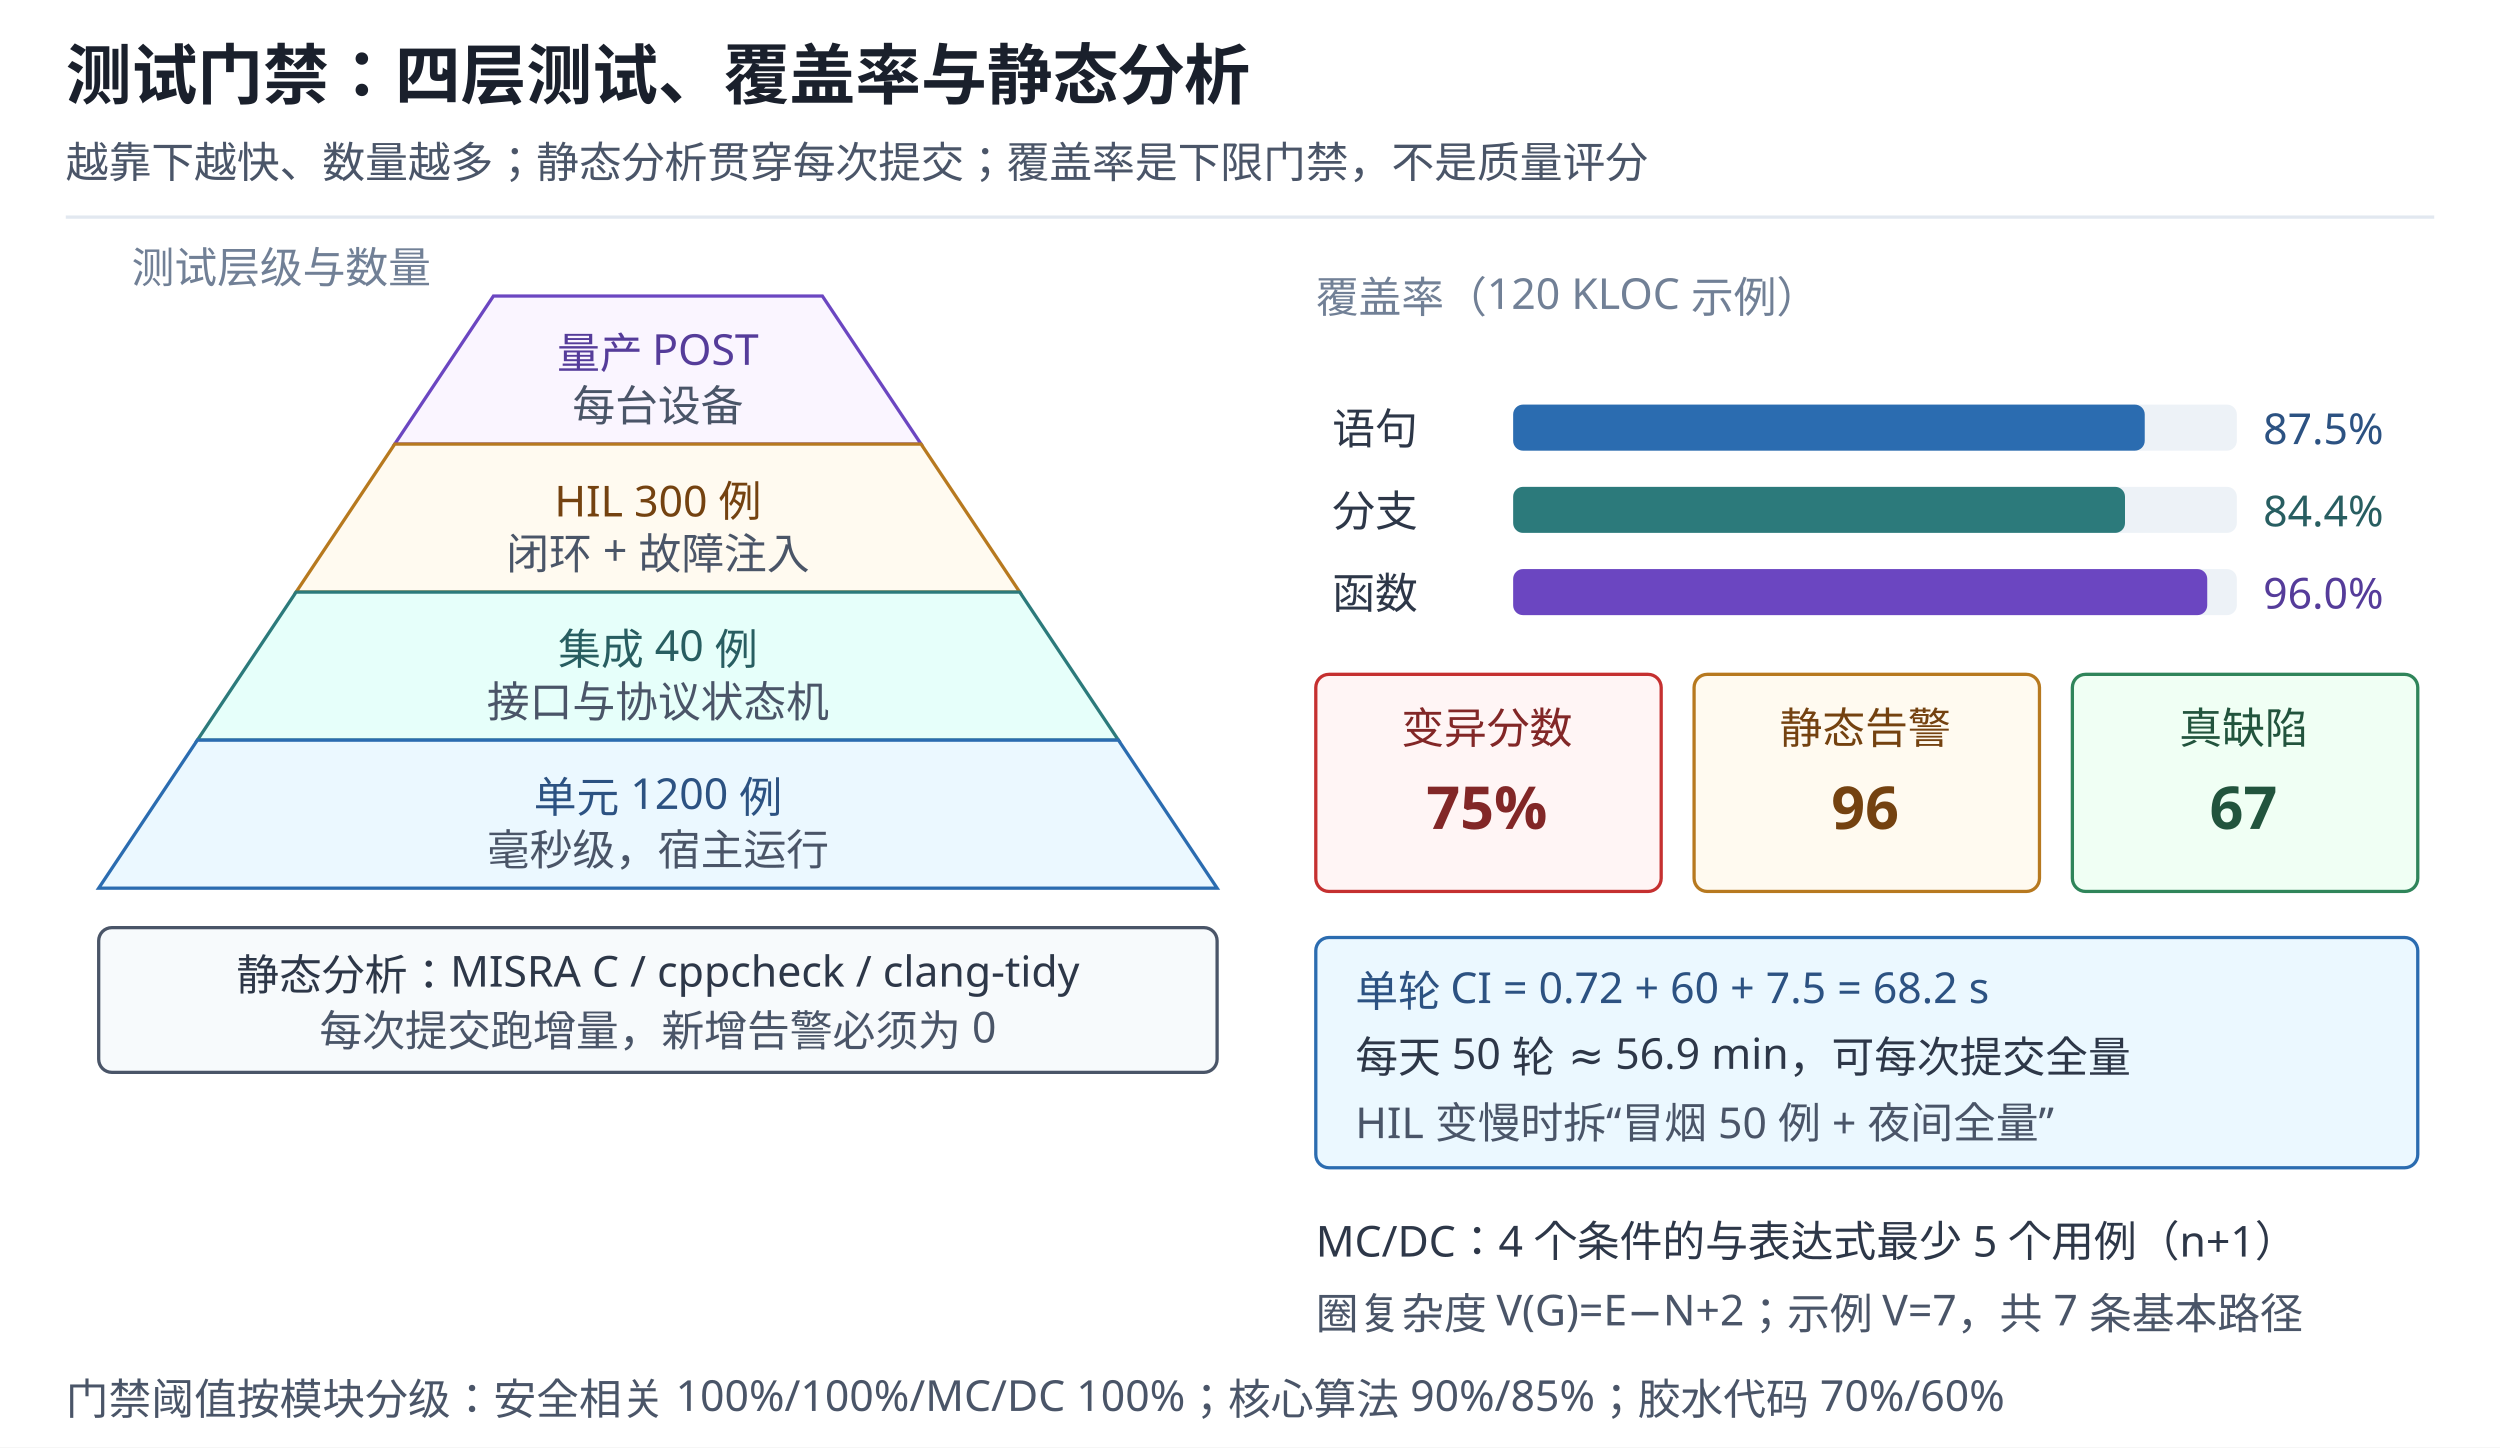
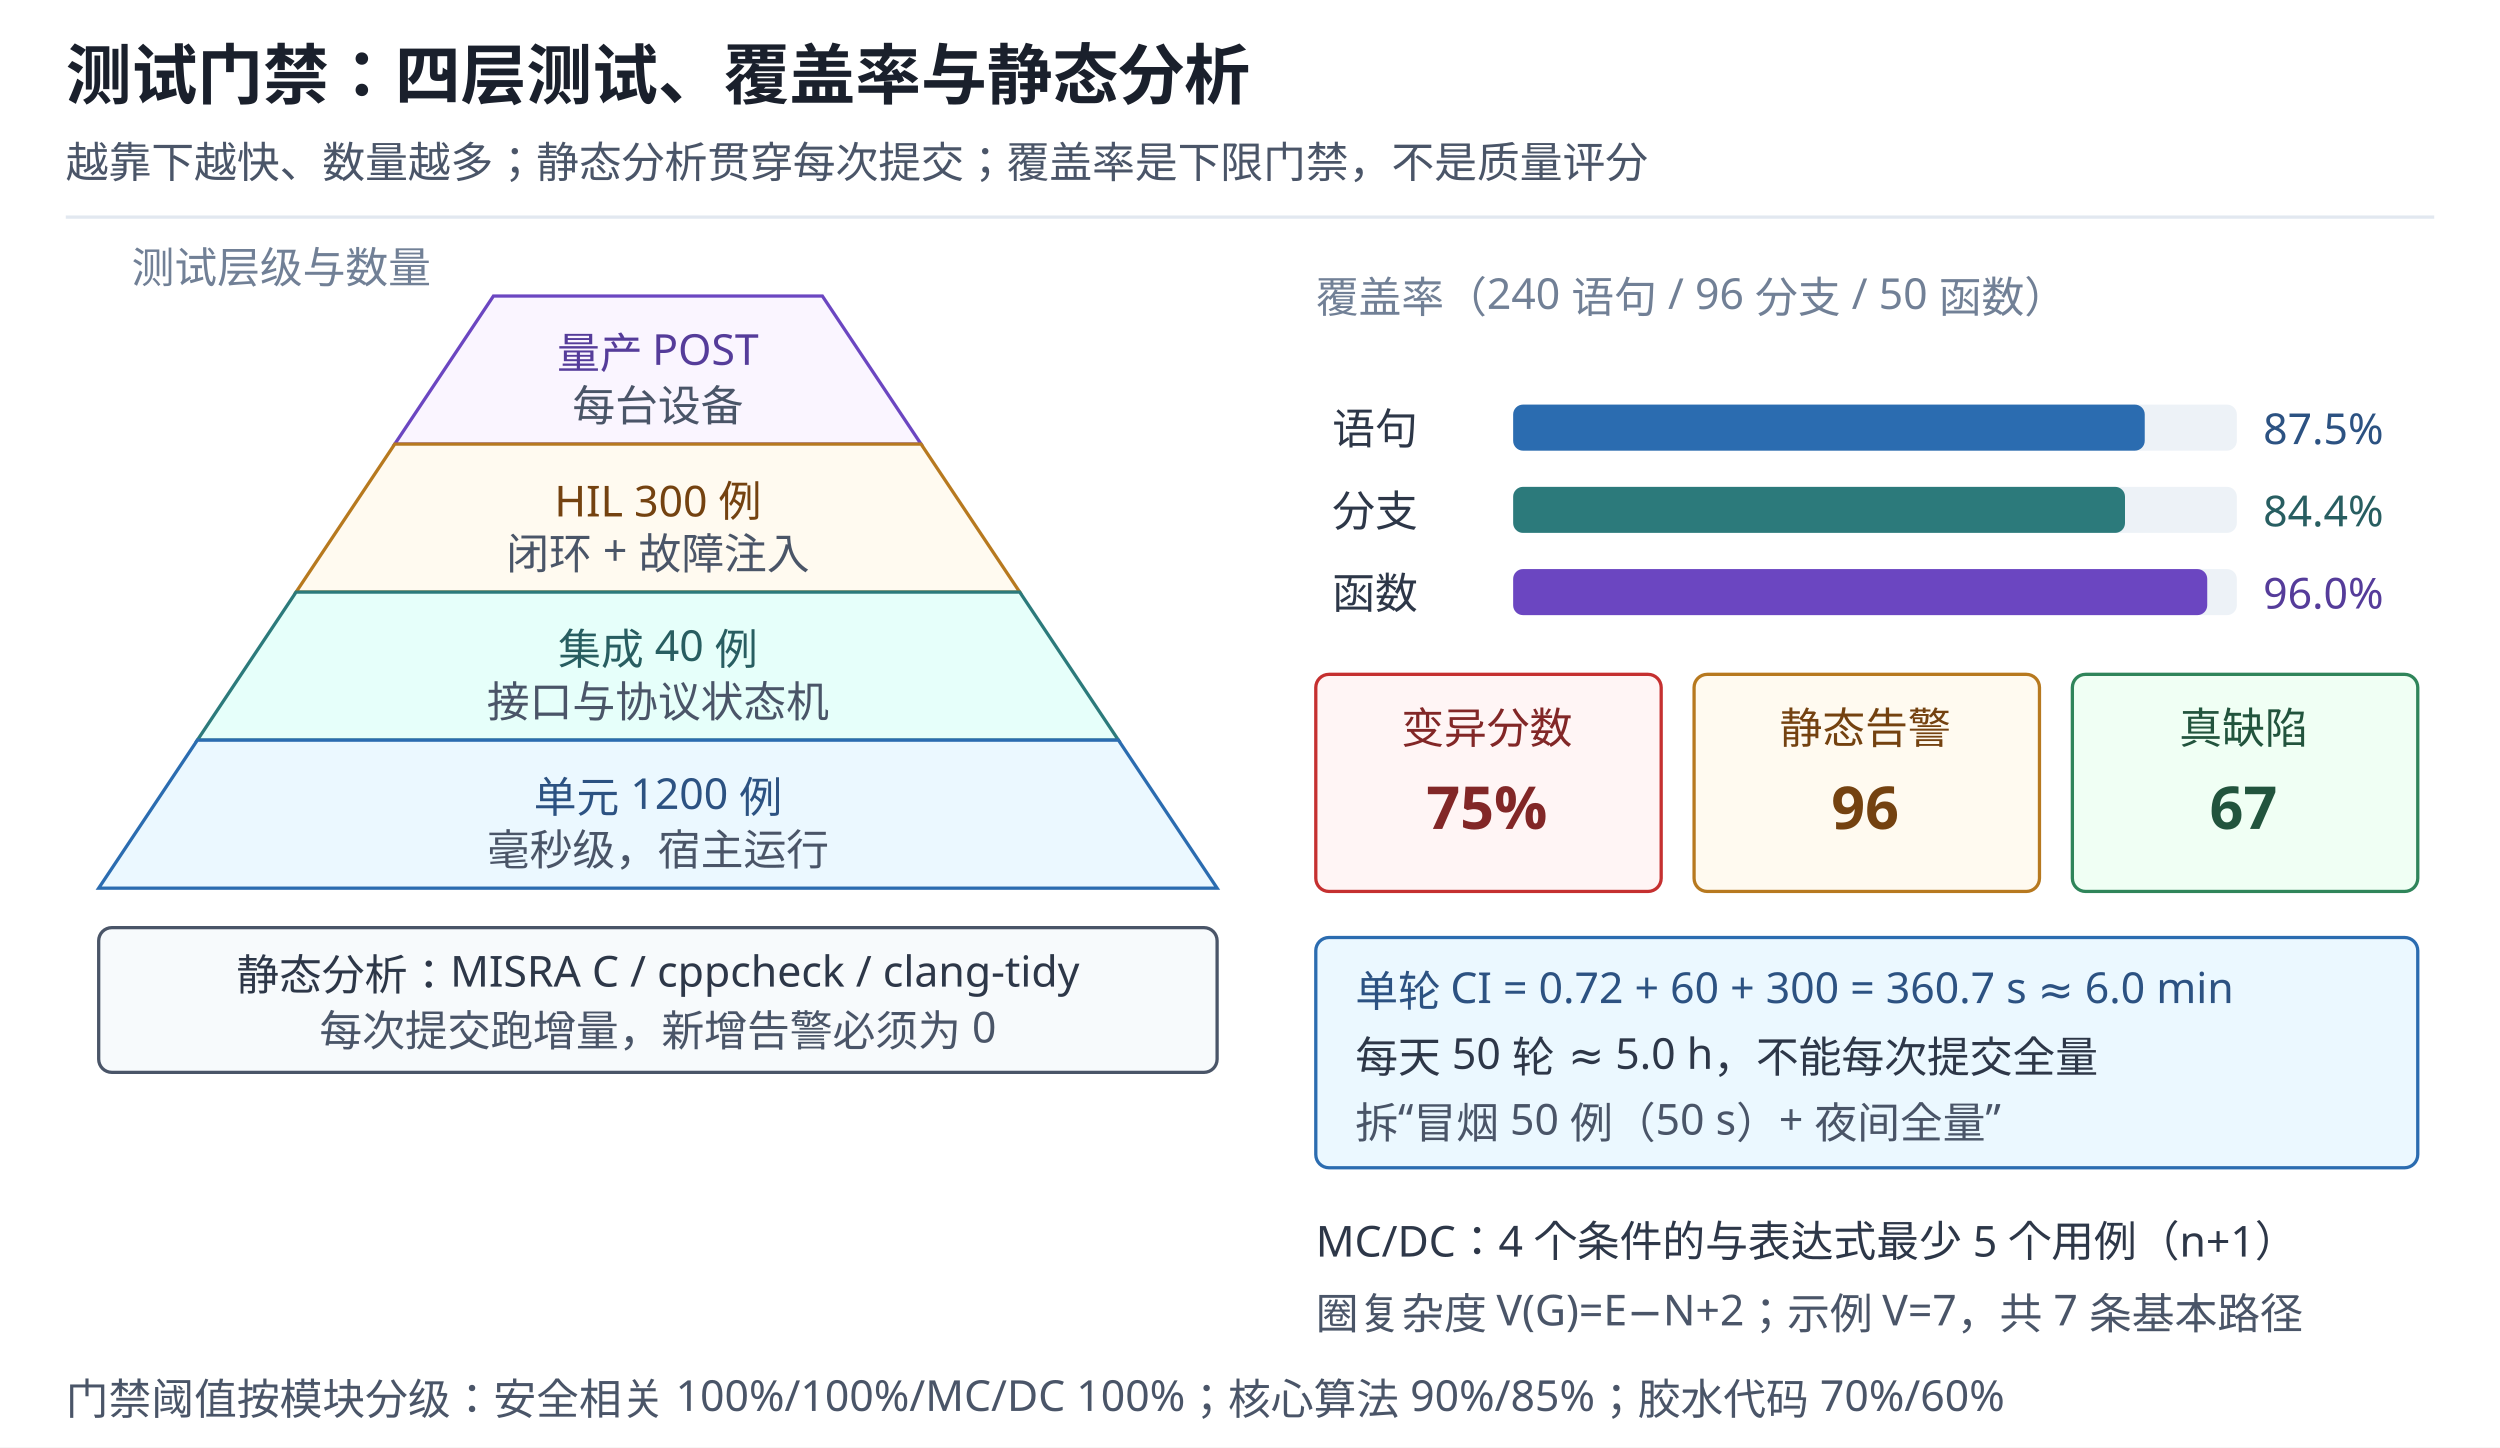
<svg xmlns="http://www.w3.org/2000/svg" viewBox="0 0 760 440">
  <g font-family="'Noto Sans SC','Microsoft YaHei',sans-serif">
    <rect width="760" height="440" fill="#ffffff" />
    <text x="20" y="30" font-size="20" font-weight="700" fill="#1a202c">测试门禁：四层测试、覆盖率与静态分析</text>
    <text x="20" y="54" font-size="13" fill="#4a5568">越靠下越快、数量越多；静态分析贯穿每次提交；覆盖率是下限门禁，不是质量评分</text>
    <line x1="20" y1="66" x2="740" y2="66" stroke="#e2e8f0" />
    <text x="40" y="86" font-size="13" fill="#718096">测试层级与数量</text>
    <polygon points="150,90 250,90 280,135 120,135" fill="#faf5ff" stroke="#6b46c1" />
    <text x="200" y="112" font-size="13" fill="#553c9a" text-anchor="middle">量产 POST</text>
    <text x="200" y="128" font-size="13" fill="#4a5568" text-anchor="middle">每台设备</text>
    <polygon points="120,135 280,135 310,180 90,180" fill="#fffaf0" stroke="#b7791f" />
    <text x="200" y="157" font-size="13" fill="#744210" text-anchor="middle">HIL 300 例</text>
    <text x="200" y="173" font-size="13" fill="#4a5568" text-anchor="middle">闭环 + 故障注入</text>
    <polygon points="90,180 310,180 340,225 60,225" fill="#e6fffa" stroke="#2c7a7b" />
    <text x="200" y="202" font-size="13" fill="#285e61" text-anchor="middle">集成 40 例</text>
    <text x="200" y="218" font-size="13" fill="#4a5568" text-anchor="middle">接口与协议状态机</text>
    <polygon points="60,225 340,225 370,270 30,270" fill="#ebf8ff" stroke="#2b6cb0" />
    <text x="200" y="247" font-size="13" fill="#2c5282" text-anchor="middle">单元 1200 例</text>
    <text x="200" y="263" font-size="13" fill="#4a5568" text-anchor="middle">毫秒级，宿主运行</text>
    <rect x="30" y="282" width="340" height="44" rx="4" fill="#f7fafc" stroke="#4a5568" />
    <text x="200" y="301" font-size="13" fill="#2d3748" text-anchor="middle">静态分析：MISRA C / cppcheck / clang-tidy</text>
    <text x="200" y="318" font-size="13" fill="#4a5568" text-anchor="middle">每次提交跑增量，新增告警必须为 0</text>
-     <text x="400" y="95" font-size="13" fill="#718096">覆盖率（120 KLOC 示例）</text>
+     <text x="400" y="95" font-size="13" fill="#718096">覆盖率（240 语句 / 96 分支 / 50 函数）</text>
    <text x="405" y="135" font-size="13" fill="#2d3748">语句</text>
    <rect x="460" y="123" width="220" height="14" rx="3" fill="#edf2f7" />
    <rect x="460" y="123" width="192" height="14" rx="3" fill="#2b6cb0" />
    <text x="688" y="135" font-size="13" fill="#2c5282">87.5%</text>
    <text x="405" y="160" font-size="13" fill="#2d3748">分支</text>
    <rect x="460" y="148" width="220" height="14" rx="3" fill="#edf2f7" />
    <rect x="460" y="148" width="186" height="14" rx="3" fill="#2c7a7b" />
    <text x="688" y="160" font-size="13" fill="#285e61">84.4%</text>
    <text x="405" y="185" font-size="13" fill="#2d3748">函数</text>
    <rect x="460" y="173" width="220" height="14" rx="3" fill="#edf2f7" />
    <rect x="460" y="173" width="211" height="14" rx="3" fill="#6b46c1" />
    <text x="688" y="185" font-size="13" fill="#553c9a">96.0%</text>
    <rect x="400" y="205" width="105" height="66" rx="4" fill="#fff5f5" stroke="#c53030" />
    <text x="452" y="226" font-size="13" fill="#822727" text-anchor="middle">变异分数</text>
    <text x="452" y="252" font-size="18" font-weight="700" fill="#822727" text-anchor="middle">75%</text>
    <rect x="515" y="205" width="105" height="66" rx="4" fill="#fffaf0" stroke="#b7791f" />
    <text x="567" y="226" font-size="13" fill="#744210" text-anchor="middle">静态告警</text>
    <text x="567" y="252" font-size="18" font-weight="700" fill="#744210" text-anchor="middle">96</text>
    <rect x="630" y="205" width="105" height="66" rx="4" fill="#f0fff4" stroke="#2f855a" />
    <text x="682" y="226" font-size="13" fill="#22543d" text-anchor="middle">真缺陷</text>
    <text x="682" y="252" font-size="18" font-weight="700" fill="#22543d" text-anchor="middle">67</text>
    <rect x="400" y="285" width="335" height="70" rx="4" fill="#ebf8ff" stroke="#2b6cb0" />
-     <text x="412" y="306" font-size="13" fill="#2c5282">单轮 CI = 0.72 + 60 + 7.5 = 68.2 s</text>
-     <text x="412" y="326" font-size="13" fill="#2d3748">每天 50 轮 ≈ 56.9 min，可每次提交全量</text>
-     <text x="412" y="346" font-size="13" fill="#4a5568">HIL 变慢时拆“冒烟 50 例 + 夜间全量”</text>
+     <text x="412" y="306" font-size="13" fill="#2c5282">单轮 CI = 0.72 + 60 + 300 = 360.7 s ≈ 6.0 min</text>
+     <text x="412" y="326" font-size="13" fill="#2d3748">每天 50 轮 ≈ 5.0 h，不能每次提交全量</text>
+     <text x="412" y="346" font-size="13" fill="#4a5568">拆“冒烟 50 例（50 s）+ 夜间全量”</text>
    <text x="400" y="382" font-size="13" fill="#2d3748">MC/DC：4 个条件的与表达式最少 5 个用例（n+1）</text>
    <text x="400" y="404" font-size="13" fill="#4a5568">圈复杂度 V(G)=E−N+2；示例 V=7，共 7 条基本路径</text>
    <text x="20" y="430" font-size="13" fill="#4a5568">门禁阈值按模块分级：安全相关 100%/100%/MC/DC 100%；核心算法 90%/85%；胶水代码 70%/60%</text>
  </g>
</svg>
